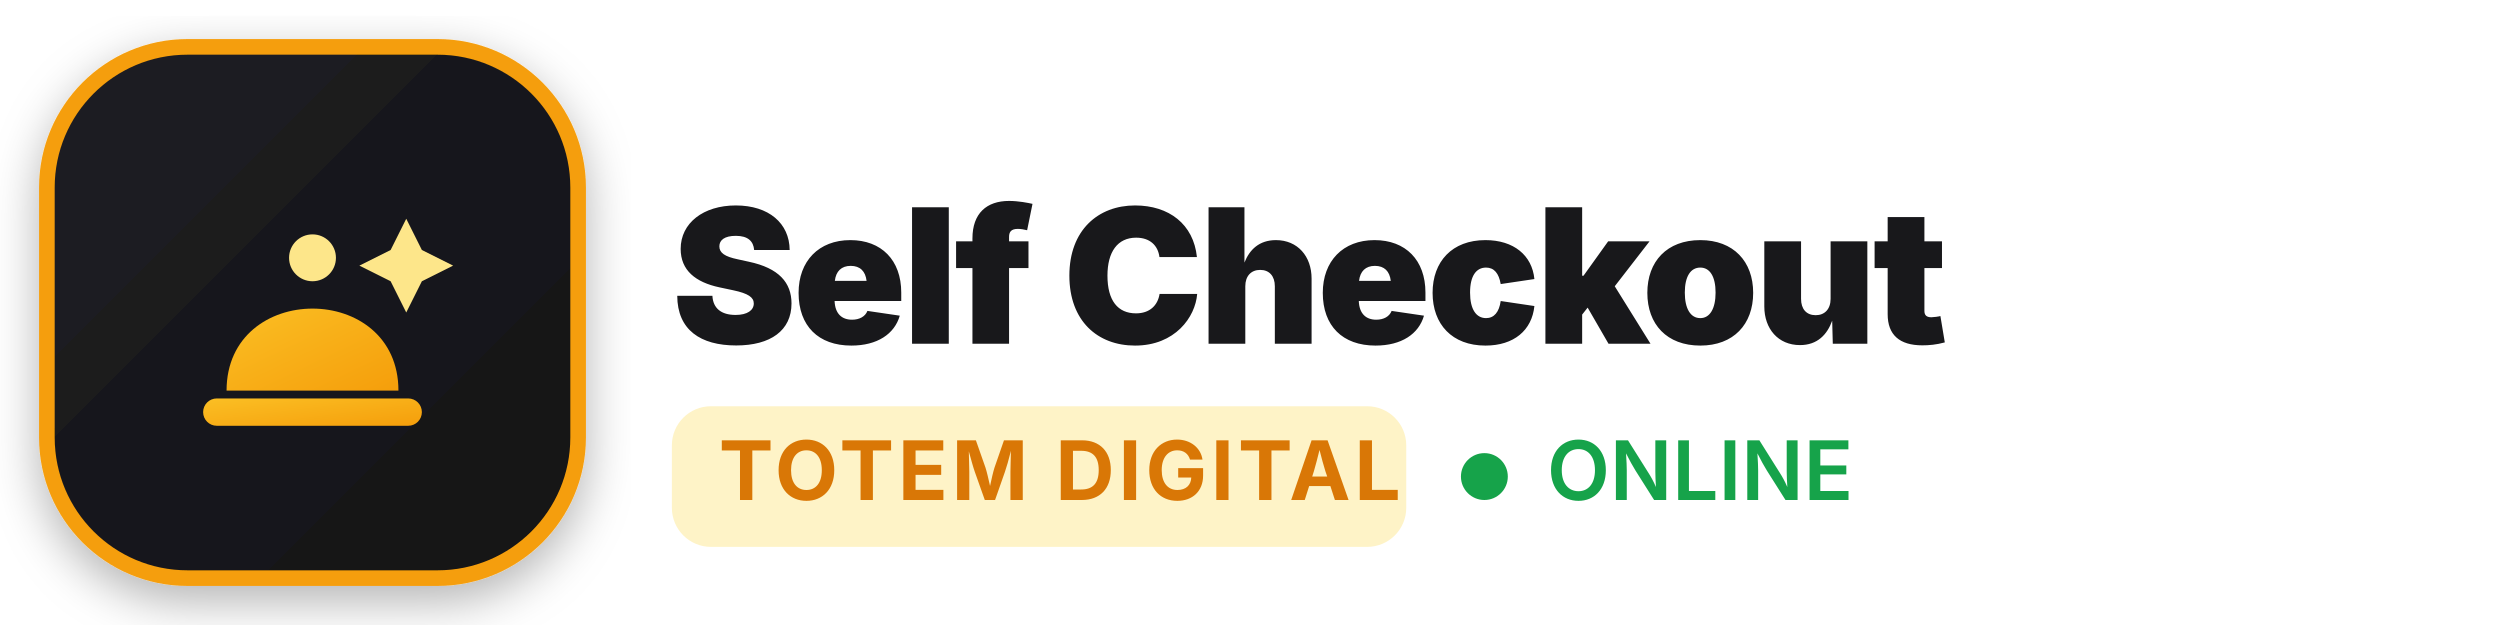
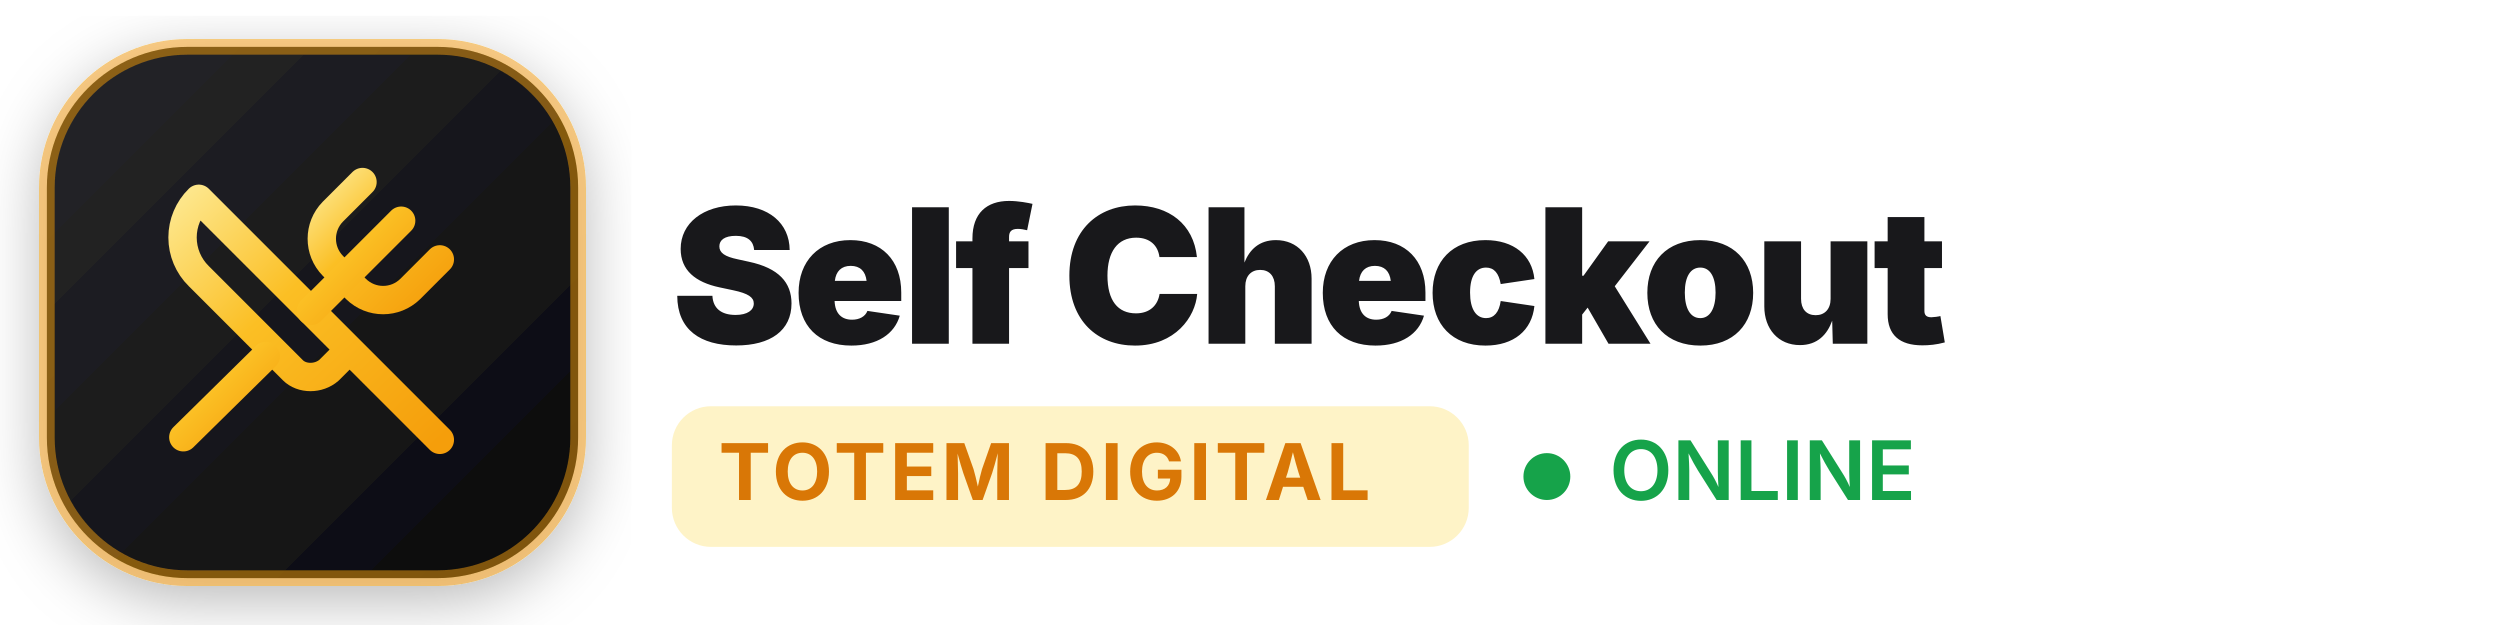
<svg xmlns="http://www.w3.org/2000/svg" viewBox="0 0 320 80" width="100%" height="100%">
  <defs>
    <linearGradient id="logoBgGrad" x1="0%" y1="0%" x2="100%" y2="100%">
-       <stop offset="0%" stop-color="#1E1E24" />
-       <stop offset="100%" stop-color="#121215" />
+       <stop offset="0%" stop-color="#27272A" />
+       <stop offset="50%" stop-color="#18181B" />
+       <stop offset="100%" stop-color="#09090B" />
    </linearGradient>
-     <linearGradient id="logoGold" x1="0%" y1="0%" x2="100%" y2="100%">
-       <stop offset="0%" stop-color="#FBBF24" />
+     <linearGradient id="amberGrad" x1="0%" y1="0%" x2="100%" y2="100%">
+       <stop offset="0%" stop-color="#FDE68A" />
+       <stop offset="40%" stop-color="#FBBF24" />
      <stop offset="100%" stop-color="#F59E0B" />
    </linearGradient>
    <filter id="logoShadow" x="-10%" y="-10%" width="120%" height="120%">
-       <feDropShadow dx="0" dy="2" stdDeviation="3" flood-color="#000000" flood-opacity="0.3" />
+       <feDropShadow dx="0" dy="2" stdDeviation="4" flood-color="#000000" flood-opacity="0.3" />
    </filter>
  </defs>
  <g transform="translate(6, 6)">
-     <rect width="68" height="68" rx="18" fill="url(#logoBgGrad)" stroke="#F59E0B" stroke-width="2" filter="url(#logoShadow)" />
-     <path d="M 23 44 C 23 30 45 30 45 44 Z" fill="url(#logoGold)" />
-     <circle cx="34" cy="27" r="3" fill="#FDE68A" />
-     <rect x="20" y="45" width="28" height="3.5" rx="1.75" fill="url(#logoGold)" />
-     <path d="M 46 22 L 48 26 L 52 28 L 48 30 L 46 34 L 44 30 L 40 28 L 44 26 Z" fill="#FDE68A" />
+     <rect width="68" height="68" rx="18" fill="url(#logoBgGrad)" stroke="#F59E0B" stroke-width="2" stroke-opacity="0.5" filter="url(#logoShadow)" />
+     <g transform="translate(14, 14) scale(1.65)" stroke="url(#amberGrad)" stroke-width="2.2" stroke-linecap="round" stroke-linejoin="round" fill="none">
+       <path d="m16 2-2.3 2.3a3 3 0 0 0 0 4.2l1.8 1.8a3 3 0 0 0 4.2 0L22 8" />
+       <path d="M15 15 3.3 3.3a4.2 4.2 0 0 0 0 6l7.3 7.3c.7.7 2 .7 2.8 0L15 15Zm0 0 7 7" />
+       <path d="m2.1 21.8 6.4-6.3" />
+       <path d="m19 5-7 7" />
+     </g>
  </g>
  <g transform="translate(86, 20)">
    <text x="0" y="24" font-family="system-ui, -apple-system, sans-serif" font-weight="900" font-size="24" fill="#18181B" letter-spacing="-0.5">Self Checkout</text>
-     <rect x="0" y="32" width="94" height="18" rx="5" fill="#FEF3C7" />
-     <text x="6" y="44" font-family="system-ui, -apple-system, sans-serif" font-weight="700" font-size="10.5" fill="#D97706" letter-spacing="0.5">TOTEM DIGITAL</text>
-     <circle cx="104" cy="41" r="3" fill="#16A34A" />
-     <text x="112" y="44" font-family="system-ui, -apple-system, sans-serif" font-weight="600" font-size="10.5" fill="#16A34A">ONLINE</text>
+     <rect x="0" y="32" width="102" height="18" rx="5" fill="#FEF3C7" />
+     <text x="6" y="44" font-family="system-ui, -apple-system, sans-serif" font-weight="700" font-size="10" fill="#D97706" letter-spacing="0.5">TOTEM DIGITAL</text>
+     <circle cx="112" cy="41" r="3" fill="#16A34A" />
+     <text x="120" y="44" font-family="system-ui, -apple-system, sans-serif" font-weight="600" font-size="10.5" fill="#16A34A">ONLINE</text>
  </g>
</svg>
